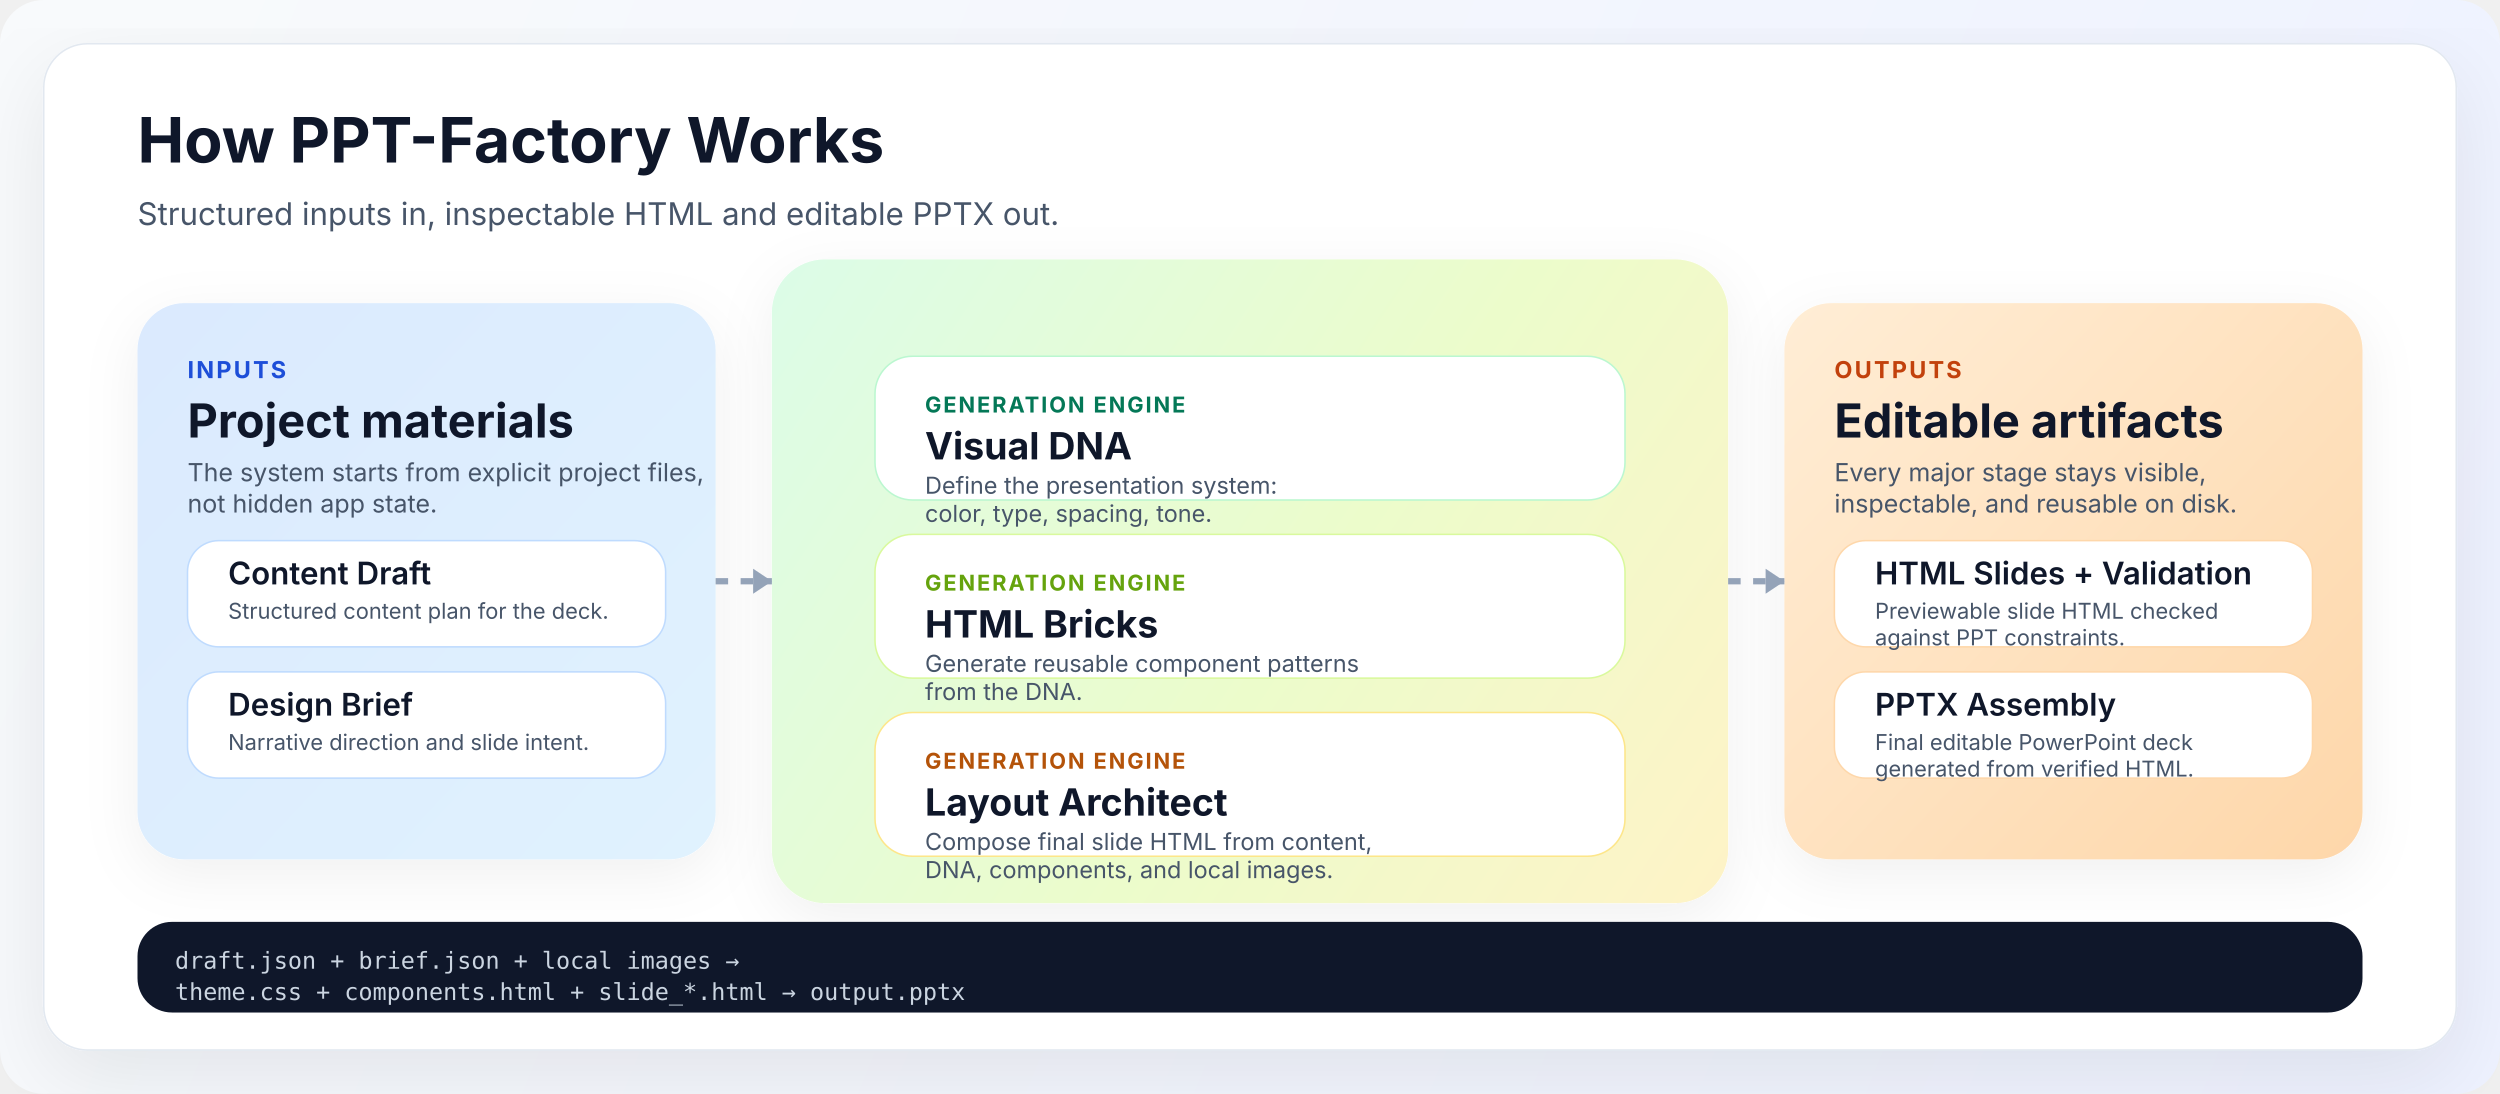
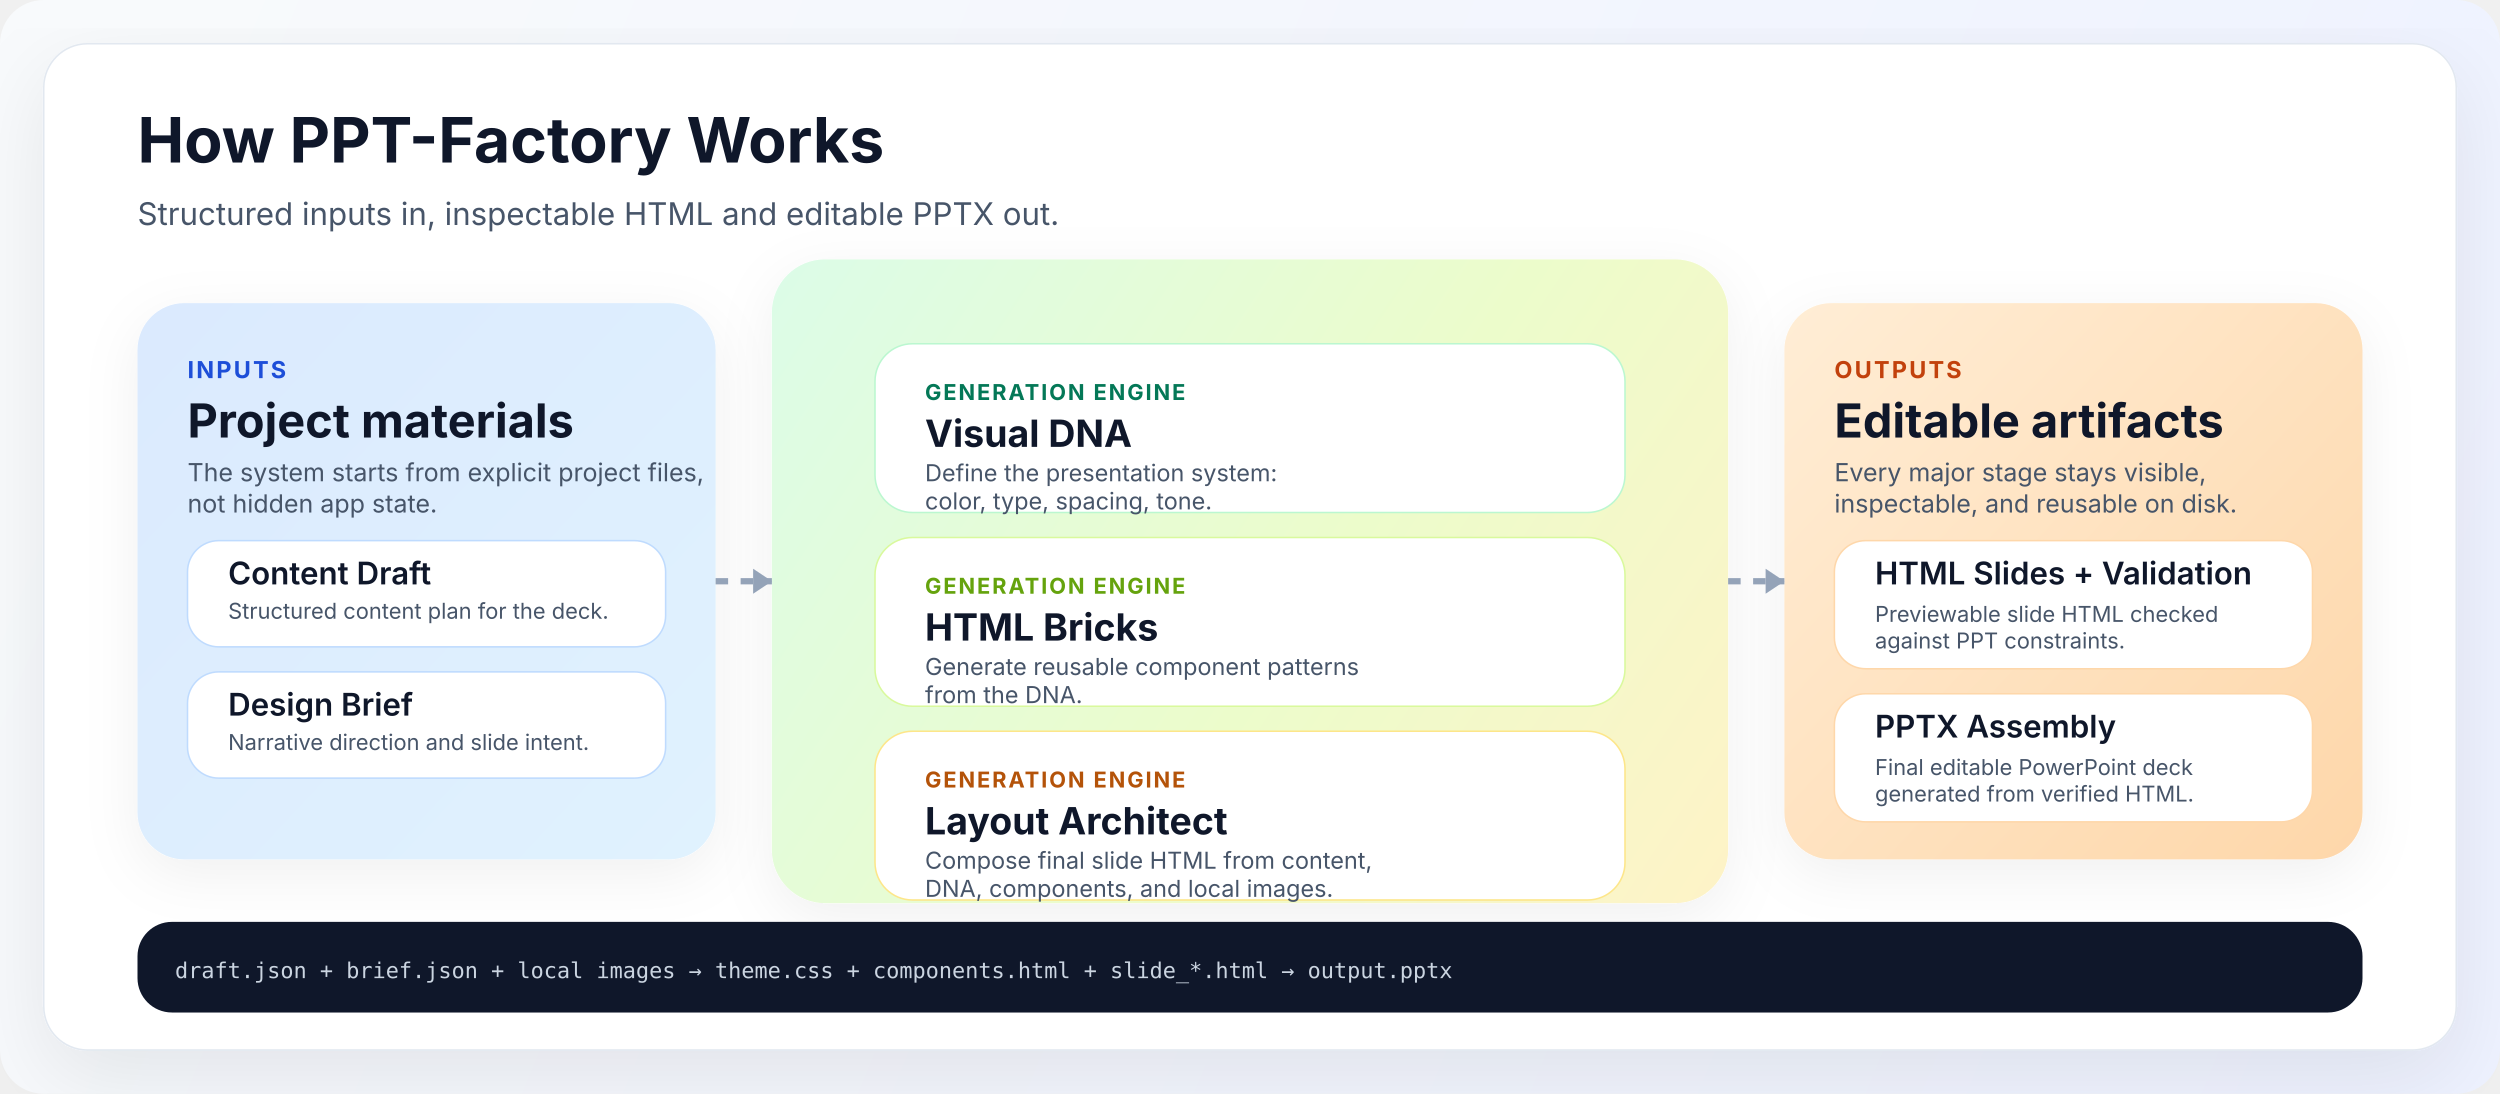
<svg xmlns="http://www.w3.org/2000/svg" width="1600" height="700" viewBox="0 0 1600 700" fill="none" role="img" aria-labelledby="title desc">
  <defs>
    <linearGradient id="bg" x1="64" y1="48" x2="1536" y2="652" gradientUnits="userSpaceOnUse">
      <stop stop-color="#F8FAFC" />
      <stop offset="1" stop-color="#EEF2FF" />
    </linearGradient>
    <linearGradient id="inputs" x1="96" y1="206" x2="462" y2="548" gradientUnits="userSpaceOnUse">
      <stop stop-color="#DBEAFE" />
      <stop offset="1" stop-color="#E0F2FE" />
    </linearGradient>
    <linearGradient id="engine" x1="498" y1="176" x2="1102" y2="578" gradientUnits="userSpaceOnUse">
      <stop stop-color="#DCFCE7" />
      <stop offset="0.55" stop-color="#ECFCCB" />
      <stop offset="1" stop-color="#FEF3C7" />
    </linearGradient>
    <linearGradient id="outputs" x1="1138" y1="206" x2="1504" y2="548" gradientUnits="userSpaceOnUse">
      <stop stop-color="#FFEDD5" />
      <stop offset="1" stop-color="#FED7AA" />
    </linearGradient>
    <filter id="shadow" x="0" y="0" width="1600" height="700" filterUnits="userSpaceOnUse" color-interpolation-filters="sRGB">
      <feDropShadow dx="0" dy="18" stdDeviation="28" flood-color="#0F172A" flood-opacity="0.08" />
    </filter>
    <filter id="cardShadow" x="0" y="0" width="1600" height="700" filterUnits="userSpaceOnUse" color-interpolation-filters="sRGB">
      <feDropShadow dx="0" dy="10" stdDeviation="18" flood-color="#0F172A" flood-opacity="0.06" />
    </filter>
  </defs>
  <rect width="1600" height="700" rx="28" fill="url(#bg)" />
  <rect x="28" y="28" width="1544" height="644" rx="28" fill="#FFFFFF" stroke="#E2E8F0" filter="url(#shadow)" />
  <text x="88" y="104" fill="#0F172A" font-family="Inter, Arial, sans-serif" font-size="40" font-weight="700">How PPT-Factory Works</text>
  <text x="88" y="144" fill="#475569" font-family="Inter, Arial, sans-serif" font-size="20">Structured inputs in, inspectable HTML and editable PPTX out.</text>
  <rect x="88" y="194" width="370" height="356" rx="30" fill="url(#inputs)" filter="url(#cardShadow)" />
  <rect x="494" y="166" width="612" height="412" rx="34" fill="url(#engine)" filter="url(#cardShadow)" />
  <rect x="1142" y="194" width="370" height="356" rx="30" fill="url(#outputs)" filter="url(#cardShadow)" />
  <text x="120" y="242" fill="#1D4ED8" font-family="Inter, Arial, sans-serif" font-size="15" font-weight="700" letter-spacing="1.4">INPUTS</text>
  <text x="120" y="280" fill="#0F172A" font-family="Inter, Arial, sans-serif" font-size="30" font-weight="700">Project materials</text>
  <text x="120" y="308" fill="#475569" font-family="Inter, Arial, sans-serif" font-size="16">
    <tspan x="120" dy="0">The system starts from explicit project files,</tspan>
    <tspan x="120" dy="20">not hidden app state.</tspan>
  </text>
  <rect x="120" y="346" width="306" height="68" rx="20" fill="#FFFFFF" stroke="#BFDBFE" />
  <text x="146" y="374" fill="#0F172A" font-family="Inter, Arial, sans-serif" font-size="20" font-weight="600">Content Draft</text>
  <text x="146" y="396" fill="#475569" font-family="Inter, Arial, sans-serif" font-size="14">Structured content plan for the deck.</text>
  <rect x="120" y="430" width="306" height="68" rx="20" fill="#FFFFFF" stroke="#BFDBFE" />
  <text x="146" y="458" fill="#0F172A" font-family="Inter, Arial, sans-serif" font-size="20" font-weight="600">Design Brief</text>
  <text x="146" y="480" fill="#475569" font-family="Inter, Arial, sans-serif" font-size="14">Narrative direction and slide intent.</text>
-   <rect x="560" y="228" width="480" height="92" rx="24" fill="#FFFFFF" stroke="#BBF7D0" />
-   <text x="592" y="264" fill="#047857" font-family="Inter, Arial, sans-serif" font-size="14" font-weight="700" letter-spacing="1.2">GENERATION ENGINE</text>
-   <text x="592" y="294" fill="#0F172A" font-family="Inter, Arial, sans-serif" font-size="24" font-weight="700">Visual DNA</text>
-   <text x="592" y="316" fill="#475569" font-family="Inter, Arial, sans-serif" font-size="15">
+   <rect x="560" y="220" width="480" height="108" rx="24" fill="#FFFFFF" stroke="#BBF7D0" />
+   <text x="592" y="256" fill="#047857" font-family="Inter, Arial, sans-serif" font-size="14" font-weight="700" letter-spacing="1.2">GENERATION ENGINE</text>
+   <text x="592" y="286" fill="#0F172A" font-family="Inter, Arial, sans-serif" font-size="24" font-weight="700">Visual DNA</text>
+   <text x="592" y="308" fill="#475569" font-family="Inter, Arial, sans-serif" font-size="15">
    <tspan x="592" dy="0">Define the presentation system:</tspan>
    <tspan x="592" dy="18">color, type, spacing, tone.</tspan>
  </text>
-   <rect x="560" y="342" width="480" height="92" rx="24" fill="#FFFFFF" stroke="#D9F99D" />
-   <text x="592" y="378" fill="#65A30D" font-family="Inter, Arial, sans-serif" font-size="14" font-weight="700" letter-spacing="1.2">GENERATION ENGINE</text>
-   <text x="592" y="408" fill="#0F172A" font-family="Inter, Arial, sans-serif" font-size="24" font-weight="700">HTML Bricks</text>
-   <text x="592" y="430" fill="#475569" font-family="Inter, Arial, sans-serif" font-size="15">
+   <rect x="560" y="344" width="480" height="108" rx="24" fill="#FFFFFF" stroke="#D9F99D" />
+   <text x="592" y="380" fill="#65A30D" font-family="Inter, Arial, sans-serif" font-size="14" font-weight="700" letter-spacing="1.2">GENERATION ENGINE</text>
+   <text x="592" y="410" fill="#0F172A" font-family="Inter, Arial, sans-serif" font-size="24" font-weight="700">HTML Bricks</text>
+   <text x="592" y="432" fill="#475569" font-family="Inter, Arial, sans-serif" font-size="15">
    <tspan x="592" dy="0">Generate reusable component patterns</tspan>
    <tspan x="592" dy="18">from the DNA.</tspan>
  </text>
-   <rect x="560" y="456" width="480" height="92" rx="24" fill="#FFFFFF" stroke="#FDE68A" />
-   <text x="592" y="492" fill="#B45309" font-family="Inter, Arial, sans-serif" font-size="14" font-weight="700" letter-spacing="1.2">GENERATION ENGINE</text>
-   <text x="592" y="522" fill="#0F172A" font-family="Inter, Arial, sans-serif" font-size="24" font-weight="700">Layout Architect</text>
-   <text x="592" y="544" fill="#475569" font-family="Inter, Arial, sans-serif" font-size="15">
+   <rect x="560" y="468" width="480" height="108" rx="24" fill="#FFFFFF" stroke="#FDE68A" />
+   <text x="592" y="504" fill="#B45309" font-family="Inter, Arial, sans-serif" font-size="14" font-weight="700" letter-spacing="1.2">GENERATION ENGINE</text>
+   <text x="592" y="534" fill="#0F172A" font-family="Inter, Arial, sans-serif" font-size="24" font-weight="700">Layout Architect</text>
+   <text x="592" y="556" fill="#475569" font-family="Inter, Arial, sans-serif" font-size="15">
    <tspan x="592" dy="0">Compose final slide HTML from content,</tspan>
    <tspan x="592" dy="18">DNA, components, and local images.</tspan>
  </text>
  <text x="1174" y="242" fill="#C2410C" font-family="Inter, Arial, sans-serif" font-size="15" font-weight="700" letter-spacing="1.4">OUTPUTS</text>
  <text x="1174" y="280" fill="#0F172A" font-family="Inter, Arial, sans-serif" font-size="30" font-weight="700">Editable artifacts</text>
  <text x="1174" y="308" fill="#475569" font-family="Inter, Arial, sans-serif" font-size="16">
    <tspan x="1174" dy="0">Every major stage stays visible,</tspan>
    <tspan x="1174" dy="20">inspectable, and reusable on disk.</tspan>
  </text>
-   <rect x="1174" y="346" width="306" height="68" rx="20" fill="#FFFFFF" stroke="#FED7AA" />
+   <rect x="1174" y="346" width="306" height="82" rx="20" fill="#FFFFFF" stroke="#FED7AA" />
  <text x="1200" y="374" fill="#0F172A" font-family="Inter, Arial, sans-serif" font-size="20" font-weight="600">HTML Slides + Validation</text>
-   <text x="1200" y="396" fill="#475569" font-family="Inter, Arial, sans-serif" font-size="14">
+   <text x="1200" y="398" fill="#475569" font-family="Inter, Arial, sans-serif" font-size="14">
    <tspan x="1200" dy="0">Previewable slide HTML checked</tspan>
    <tspan x="1200" dy="17">against PPT constraints.</tspan>
  </text>
-   <rect x="1174" y="430" width="306" height="68" rx="20" fill="#FFFFFF" stroke="#FED7AA" />
-   <text x="1200" y="458" fill="#0F172A" font-family="Inter, Arial, sans-serif" font-size="20" font-weight="600">PPTX Assembly</text>
-   <text x="1200" y="480" fill="#475569" font-family="Inter, Arial, sans-serif" font-size="14">
+   <rect x="1174" y="444" width="306" height="82" rx="20" fill="#FFFFFF" stroke="#FED7AA" />
+   <text x="1200" y="472" fill="#0F172A" font-family="Inter, Arial, sans-serif" font-size="20" font-weight="600">PPTX Assembly</text>
+   <text x="1200" y="496" fill="#475569" font-family="Inter, Arial, sans-serif" font-size="14">
    <tspan x="1200" dy="0">Final editable PowerPoint deck</tspan>
    <tspan x="1200" dy="17">generated from verified HTML.</tspan>
  </text>
  <line x1="458" y1="372" x2="494" y2="372" stroke="#94A3B8" stroke-width="4" stroke-dasharray="8 8" />
  <polygon points="494,372 482,364 482,380" fill="#94A3B8" />
  <line x1="1106" y1="372" x2="1142" y2="372" stroke="#94A3B8" stroke-width="4" stroke-dasharray="8 8" />
  <polygon points="1142,372 1130,364 1130,380" fill="#94A3B8" />
  <rect x="88" y="590" width="1424" height="58" rx="22" fill="#0F172A" />
-   <text x="112" y="620" fill="#CBD5E1" font-family="ui-monospace, SFMono-Regular, Menlo, monospace" font-size="15">
-     <tspan x="112" dy="0">draft.json + brief.json + local images  →</tspan>
-     <tspan x="112" dy="20">theme.css + components.html + slide_*.html  →  output.pptx</tspan>
-   </text>
+   <text x="112" y="626" fill="#CBD5E1" font-family="ui-monospace, SFMono-Regular, Menlo, monospace" font-size="14">draft.json + brief.json + local images  →  theme.css + components.html + slide_*.html  →  output.pptx</text>
</svg>
